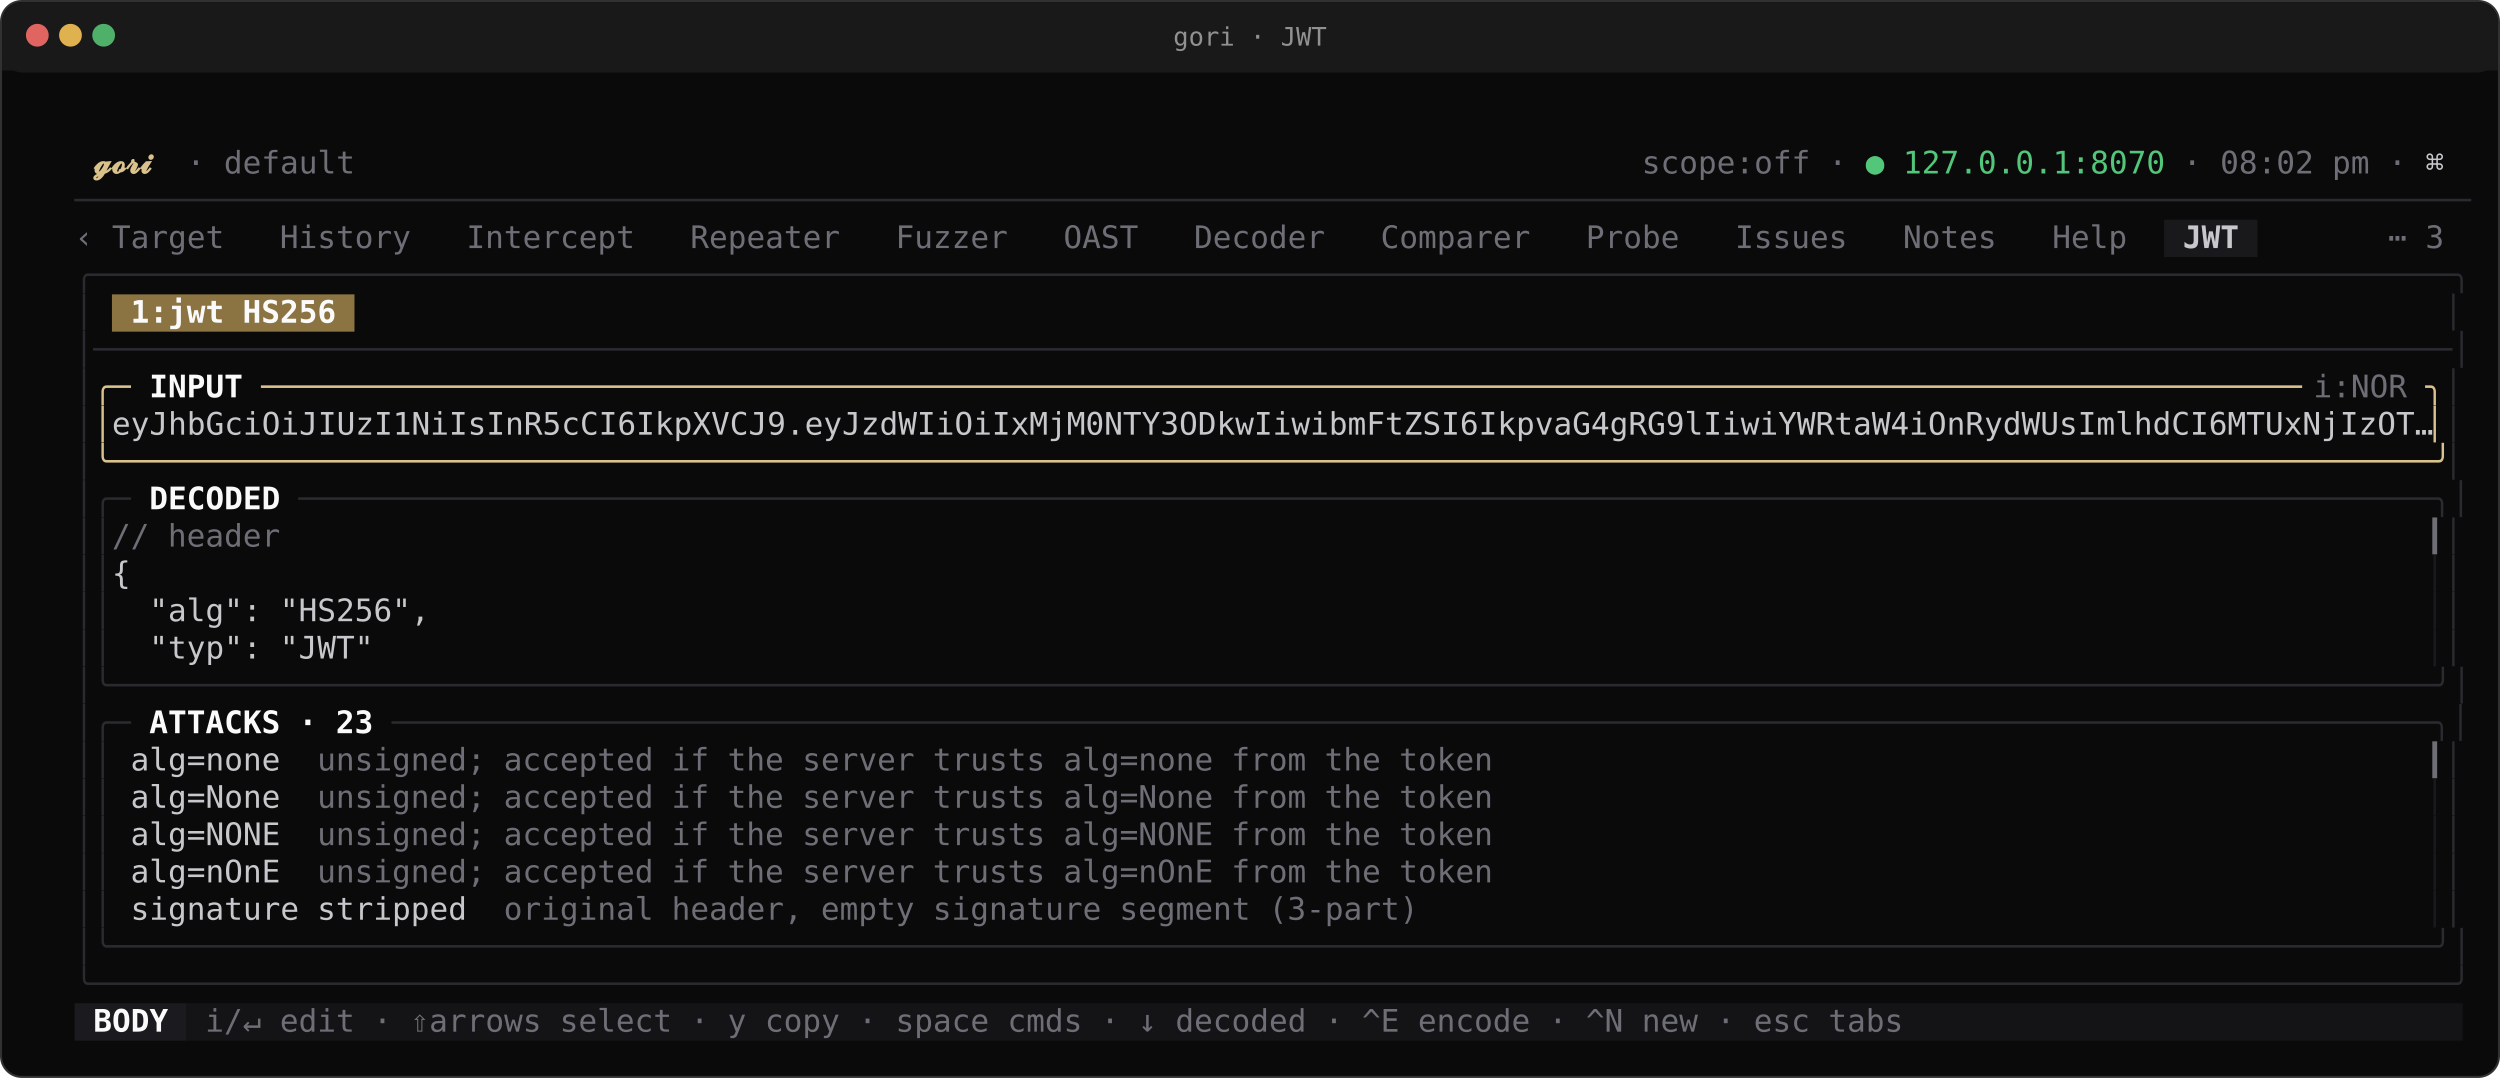
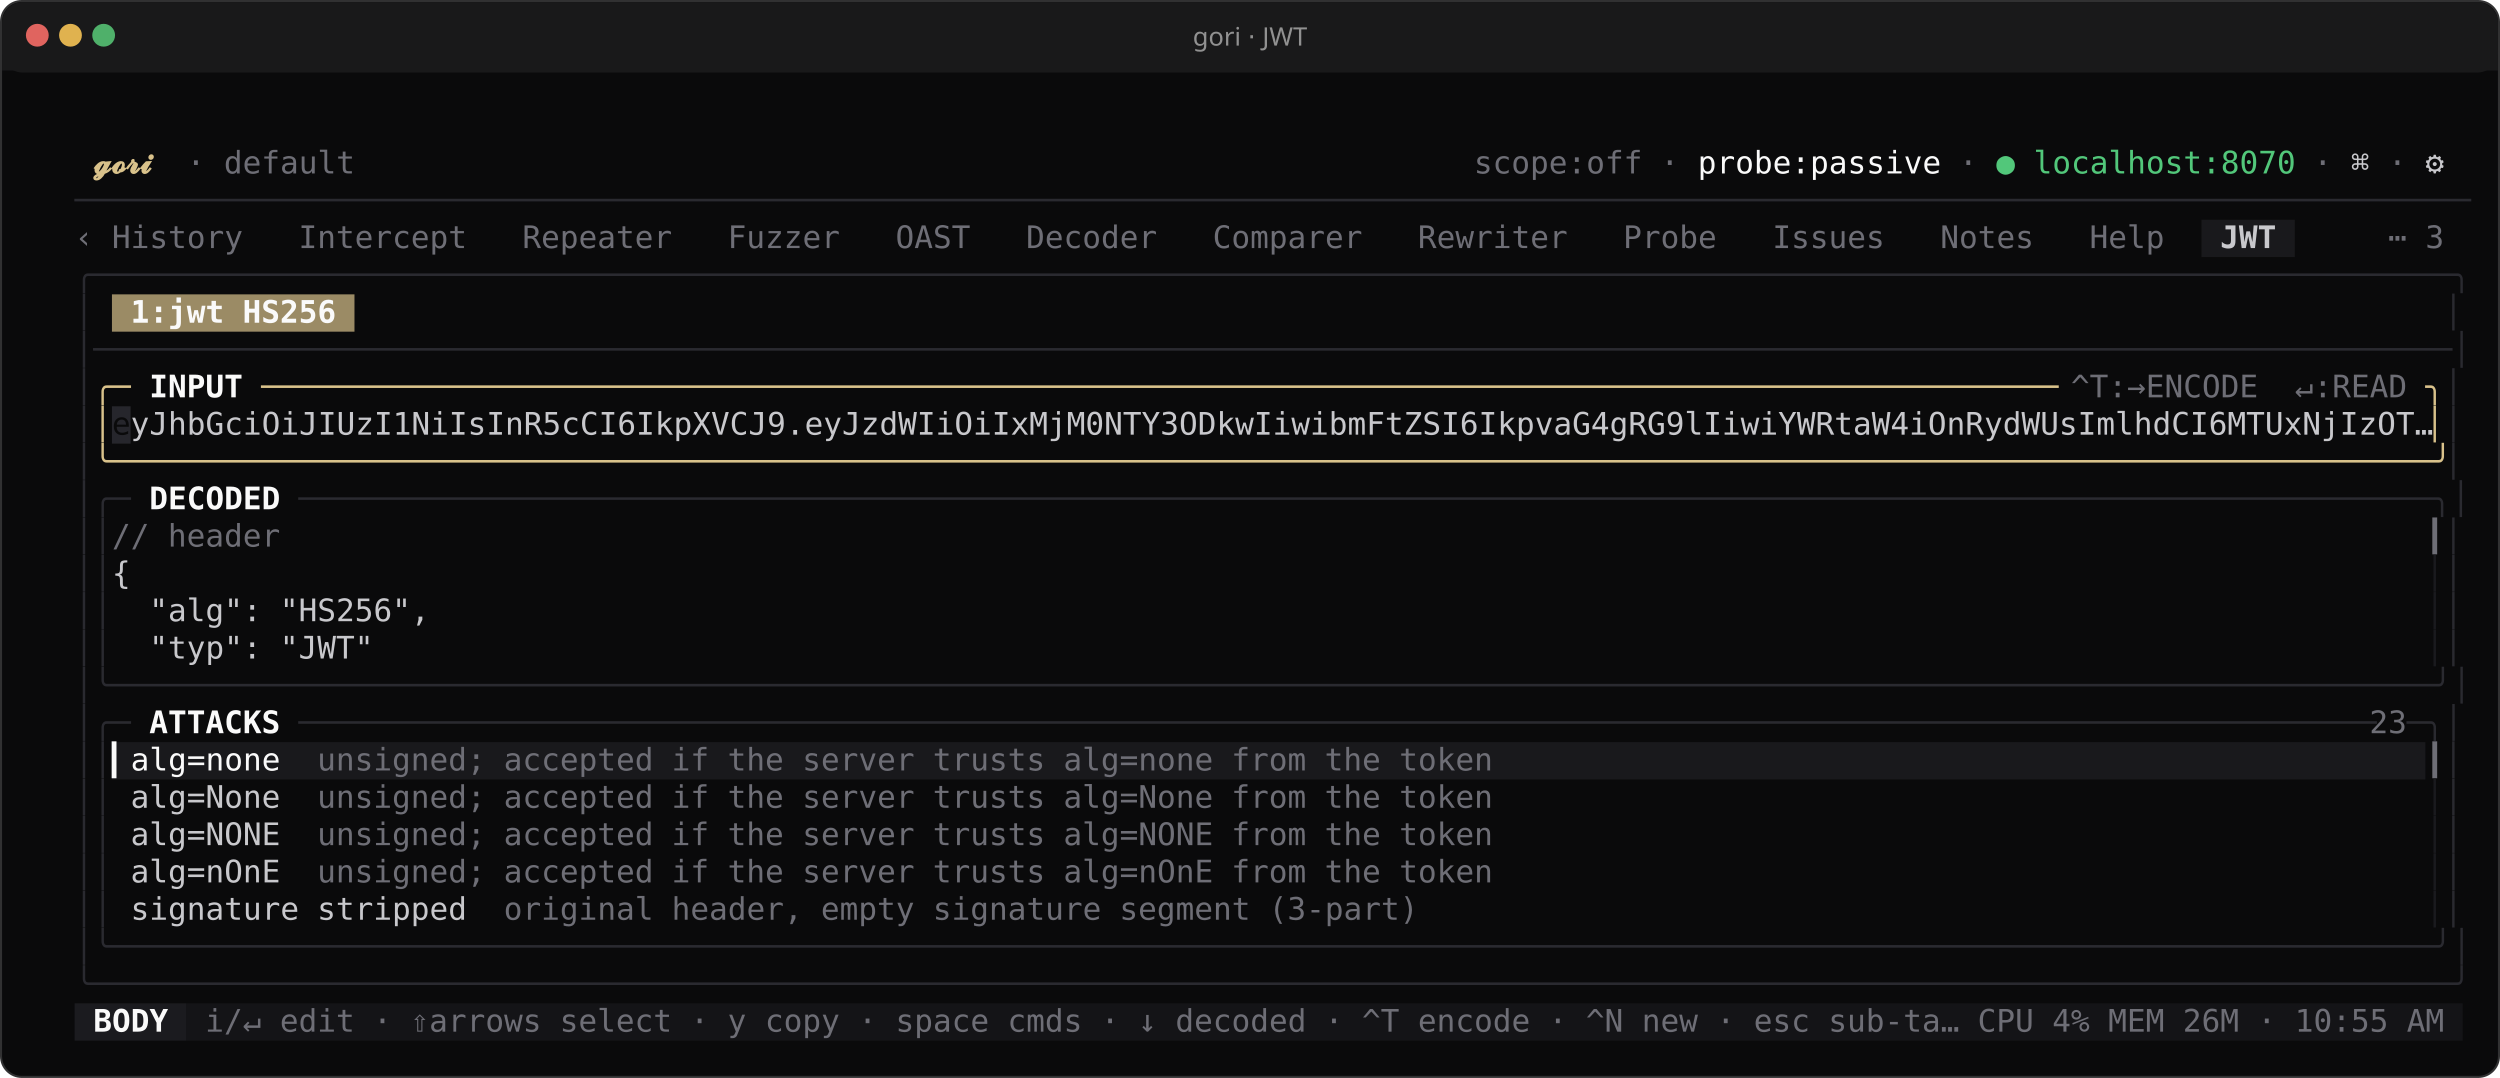
<svg xmlns="http://www.w3.org/2000/svg" width="1206" height="520" viewBox="0 0 1206.0 520.0" font-family="ui-monospace,'SF Mono','JetBrains Mono',Menlo,Consolas,monospace" font-size="15.0px" role="img" aria-label="gori · JWT">
  <rect x="0.5" y="0.5" width="1205.0" height="519.0" rx="10" ry="10" fill="#0a0a0b" stroke="#313132" stroke-width="1" />
  <rect x="1" y="1" width="1204.0" height="34.0" rx="10" ry="10" fill="#19191a" />
  <rect x="1" y="24.0" width="1204.0" height="10" fill="#19191a" />
  <circle cx="18.0" cy="17.0" r="5.5" fill="#e0645f" />
  <circle cx="34.0" cy="17.0" r="5.5" fill="#e0b24f" />
  <circle cx="50.0" cy="17.0" r="5.5" fill="#4fb06a" />
-   <text x="603.0" y="22.0" text-anchor="middle" fill="#919191" font-size="12.3px">gori · JWT</text>
-   <rect x="1044.00" y="106.00" width="45.00" height="18.00" fill="#19191c" />
-   <rect x="54.00" y="142.00" width="117.00" height="18.00" fill="#8b7342" />
+   <text x="603.0" y="22.0" text-anchor="middle" fill="#919191" font-family="'Apple Symbols','Segoe UI Symbol','Cambria Math','STIX Two Math','Noto Sans Math','DejaVu Sans',ui-monospace,'SF Mono','JetBrains Mono',Menlo,Consolas,monospace" font-size="12.3px">gori · JWT</text>
+   <rect x="1062.00" y="106.00" width="45.00" height="18.00" fill="#19191c" />
+   <rect x="54.00" y="142.00" width="117.00" height="18.00" fill="#9b8b65" />
+   <rect x="54.00" y="196.00" width="9.00" height="18.00" fill="#26262c" />
+   <rect x="54.00" y="358.00" width="1116.00" height="18.00" fill="#19191c" />
  <rect x="36.00" y="484.00" width="54.00" height="18.00" fill="#1b1b1f" />
  <rect x="90.00" y="484.00" width="1098.00" height="18.00" fill="#141417" />
  <text x="45.00" y="83.68" textLength="36.00" lengthAdjust="spacingAndGlyphs" fill="#d9c28b" font-weight="700" xml:space="preserve">𝓰𝓸𝓻𝓲</text>
  <text x="90.00" y="83.68" textLength="9.00" lengthAdjust="spacingAndGlyphs" fill="#6e6e76" xml:space="preserve">·</text>
  <text x="108.00" y="83.68" textLength="63.00" lengthAdjust="spacingAndGlyphs" fill="#6e6e76" xml:space="preserve">default</text>
-   <text x="792.00" y="83.68" textLength="81.00" lengthAdjust="spacingAndGlyphs" fill="#6e6e76" xml:space="preserve">scope:off</text>
-   <text x="882.00" y="83.68" textLength="9.00" lengthAdjust="spacingAndGlyphs" fill="#6e6e76" xml:space="preserve">·</text>
-   <text x="900.00" y="83.68" textLength="9.00" lengthAdjust="spacingAndGlyphs" fill="#52c77a" xml:space="preserve">●</text>
-   <text x="918.00" y="83.68" textLength="126.00" lengthAdjust="spacingAndGlyphs" fill="#52c77a" xml:space="preserve">127.0.0.1:8070</text>
-   <text x="1053.00" y="83.68" textLength="9.00" lengthAdjust="spacingAndGlyphs" fill="#6e6e76" xml:space="preserve">·</text>
-   <text x="1071.00" y="83.68" textLength="45.00" lengthAdjust="spacingAndGlyphs" fill="#6e6e76" xml:space="preserve">08:02</text>
-   <text x="1125.00" y="83.68" textLength="18.00" lengthAdjust="spacingAndGlyphs" fill="#6e6e76" xml:space="preserve">pm</text>
+   <text x="711.00" y="83.68" textLength="81.00" lengthAdjust="spacingAndGlyphs" fill="#6e6e76" xml:space="preserve">scope:off</text>
+   <text x="801.00" y="83.68" textLength="9.00" lengthAdjust="spacingAndGlyphs" fill="#6e6e76" xml:space="preserve">·</text>
+   <text x="819.00" y="83.68" textLength="117.00" lengthAdjust="spacingAndGlyphs" fill="#fafafa" xml:space="preserve">probe:passive</text>
+   <text x="945.00" y="83.68" textLength="9.00" lengthAdjust="spacingAndGlyphs" fill="#6e6e76" xml:space="preserve">·</text>
+   <text x="963.00" y="83.68" textLength="9.00" lengthAdjust="spacingAndGlyphs" fill="#52c77a" xml:space="preserve">●</text>
+   <text x="981.00" y="83.68" textLength="126.00" lengthAdjust="spacingAndGlyphs" fill="#52c77a" xml:space="preserve">localhost:8070</text>
+   <text x="1116.00" y="83.68" textLength="9.00" lengthAdjust="spacingAndGlyphs" fill="#6e6e76" xml:space="preserve">·</text>
+   <text x="1134.00" y="83.68" textLength="9.00" lengthAdjust="spacingAndGlyphs" fill="#c8c8cc" xml:space="preserve">⌘</text>
  <text x="1152.00" y="83.68" textLength="9.00" lengthAdjust="spacingAndGlyphs" fill="#6e6e76" xml:space="preserve">·</text>
-   <text x="1170.00" y="83.68" textLength="9.00" lengthAdjust="spacingAndGlyphs" fill="#c8c8cc" xml:space="preserve">⌘</text>
+   <text x="1170.00" y="83.68" textLength="9.00" lengthAdjust="spacingAndGlyphs" fill="#c8c8cc" xml:space="preserve">⚙</text>
  <text x="36.00" y="101.68" textLength="1152.00" lengthAdjust="spacingAndGlyphs" fill="#2a2a30" xml:space="preserve">────────────────────────────────────────────────────────────────────────────────────────────────────────────────────────────────</text>
  <text x="36.00" y="119.68" textLength="9.00" lengthAdjust="spacingAndGlyphs" fill="#6e6e76" xml:space="preserve">‹</text>
-   <text x="54.00" y="119.68" textLength="54.00" lengthAdjust="spacingAndGlyphs" fill="#6e6e76" xml:space="preserve">Target</text>
-   <text x="135.00" y="119.68" textLength="63.00" lengthAdjust="spacingAndGlyphs" fill="#6e6e76" xml:space="preserve">History</text>
-   <text x="225.00" y="119.68" textLength="81.00" lengthAdjust="spacingAndGlyphs" fill="#6e6e76" xml:space="preserve">Intercept</text>
-   <text x="333.00" y="119.68" textLength="72.00" lengthAdjust="spacingAndGlyphs" fill="#6e6e76" xml:space="preserve">Repeater</text>
-   <text x="432.00" y="119.68" textLength="54.00" lengthAdjust="spacingAndGlyphs" fill="#6e6e76" xml:space="preserve">Fuzzer</text>
-   <text x="513.00" y="119.68" textLength="36.00" lengthAdjust="spacingAndGlyphs" fill="#6e6e76" xml:space="preserve">OAST</text>
-   <text x="576.00" y="119.68" textLength="63.00" lengthAdjust="spacingAndGlyphs" fill="#6e6e76" xml:space="preserve">Decoder</text>
-   <text x="666.00" y="119.68" textLength="72.00" lengthAdjust="spacingAndGlyphs" fill="#6e6e76" xml:space="preserve">Comparer</text>
-   <text x="765.00" y="119.68" textLength="45.00" lengthAdjust="spacingAndGlyphs" fill="#6e6e76" xml:space="preserve">Probe</text>
-   <text x="837.00" y="119.68" textLength="54.00" lengthAdjust="spacingAndGlyphs" fill="#6e6e76" xml:space="preserve">Issues</text>
-   <text x="918.00" y="119.68" textLength="45.00" lengthAdjust="spacingAndGlyphs" fill="#6e6e76" xml:space="preserve">Notes</text>
-   <text x="990.00" y="119.68" textLength="36.00" lengthAdjust="spacingAndGlyphs" fill="#6e6e76" xml:space="preserve">Help</text>
-   <text x="1053.00" y="119.68" textLength="27.00" lengthAdjust="spacingAndGlyphs" fill="#c8c8cc" font-weight="700" xml:space="preserve">JWT</text>
+   <text x="54.00" y="119.68" textLength="63.00" lengthAdjust="spacingAndGlyphs" fill="#6e6e76" xml:space="preserve">History</text>
+   <text x="144.00" y="119.68" textLength="81.00" lengthAdjust="spacingAndGlyphs" fill="#6e6e76" xml:space="preserve">Intercept</text>
+   <text x="252.00" y="119.68" textLength="72.00" lengthAdjust="spacingAndGlyphs" fill="#6e6e76" xml:space="preserve">Repeater</text>
+   <text x="351.00" y="119.68" textLength="54.00" lengthAdjust="spacingAndGlyphs" fill="#6e6e76" xml:space="preserve">Fuzzer</text>
+   <text x="432.00" y="119.68" textLength="36.00" lengthAdjust="spacingAndGlyphs" fill="#6e6e76" xml:space="preserve">OAST</text>
+   <text x="495.00" y="119.68" textLength="63.00" lengthAdjust="spacingAndGlyphs" fill="#6e6e76" xml:space="preserve">Decoder</text>
+   <text x="585.00" y="119.68" textLength="72.00" lengthAdjust="spacingAndGlyphs" fill="#6e6e76" xml:space="preserve">Comparer</text>
+   <text x="684.00" y="119.68" textLength="72.00" lengthAdjust="spacingAndGlyphs" fill="#6e6e76" xml:space="preserve">Rewriter</text>
+   <text x="783.00" y="119.68" textLength="45.00" lengthAdjust="spacingAndGlyphs" fill="#6e6e76" xml:space="preserve">Probe</text>
+   <text x="855.00" y="119.68" textLength="54.00" lengthAdjust="spacingAndGlyphs" fill="#6e6e76" xml:space="preserve">Issues</text>
+   <text x="936.00" y="119.68" textLength="45.00" lengthAdjust="spacingAndGlyphs" fill="#6e6e76" xml:space="preserve">Notes</text>
+   <text x="1008.00" y="119.68" textLength="36.00" lengthAdjust="spacingAndGlyphs" fill="#6e6e76" xml:space="preserve">Help</text>
+   <text x="1071.00" y="119.68" textLength="27.00" lengthAdjust="spacingAndGlyphs" fill="#c8c8cc" font-weight="700" xml:space="preserve">JWT</text>
  <text x="1152.00" y="119.68" textLength="9.00" lengthAdjust="spacingAndGlyphs" fill="#6e6e76" xml:space="preserve">⋯</text>
  <text x="1170.00" y="119.68" textLength="9.00" lengthAdjust="spacingAndGlyphs" fill="#6e6e76" xml:space="preserve">3</text>
  <text x="36.00" y="137.68" textLength="1152.00" lengthAdjust="spacingAndGlyphs" fill="#2a2a30" xml:space="preserve">╭──────────────────────────────────────────────────────────────────────────────────────────────────────────────────────────────╮</text>
  <text x="36.00" y="155.68" textLength="9.00" lengthAdjust="spacingAndGlyphs" fill="#2a2a30" xml:space="preserve">│</text>
  <text x="63.00" y="155.68" textLength="45.00" lengthAdjust="spacingAndGlyphs" fill="#fafafa" font-weight="700" xml:space="preserve">1:jwt</text>
  <text x="117.00" y="155.68" textLength="45.00" lengthAdjust="spacingAndGlyphs" fill="#fafafa" font-weight="700" xml:space="preserve">HS256</text>
  <text x="1179.00" y="155.68" textLength="9.00" lengthAdjust="spacingAndGlyphs" fill="#2a2a30" xml:space="preserve">│</text>
  <text x="36.00" y="173.68" textLength="1152.00" lengthAdjust="spacingAndGlyphs" fill="#2a2a30" xml:space="preserve">│──────────────────────────────────────────────────────────────────────────────────────────────────────────────────────────────│</text>
  <text x="36.00" y="191.68" textLength="9.00" lengthAdjust="spacingAndGlyphs" fill="#2a2a30" xml:space="preserve">│</text>
  <text x="45.00" y="191.68" textLength="18.00" lengthAdjust="spacingAndGlyphs" fill="#d9c28b" xml:space="preserve">╭─</text>
  <text x="72.00" y="191.68" textLength="45.00" lengthAdjust="spacingAndGlyphs" fill="#fafafa" font-weight="700" xml:space="preserve">INPUT</text>
-   <text x="126.00" y="191.68" textLength="981.00" lengthAdjust="spacingAndGlyphs" fill="#d9c28b" xml:space="preserve">─────────────────────────────────────────────────────────────────────────────────────────────────────────────</text>
-   <text x="1116.00" y="191.68" textLength="45.00" lengthAdjust="spacingAndGlyphs" fill="#6e6e76" xml:space="preserve">i:NOR</text>
+   <text x="126.00" y="191.68" textLength="864.00" lengthAdjust="spacingAndGlyphs" fill="#d9c28b" xml:space="preserve">────────────────────────────────────────────────────────────────────────────────────────────────</text>
+   <text x="999.00" y="191.68" textLength="90.00" lengthAdjust="spacingAndGlyphs" fill="#6e6e76" xml:space="preserve">^T:→ENCODE</text>
+   <text x="1107.00" y="191.68" textLength="54.00" lengthAdjust="spacingAndGlyphs" fill="#6e6e76" xml:space="preserve">↵:READ</text>
  <text x="1170.00" y="191.68" textLength="9.00" lengthAdjust="spacingAndGlyphs" fill="#d9c28b" xml:space="preserve">╮</text>
  <text x="1179.00" y="191.68" textLength="9.00" lengthAdjust="spacingAndGlyphs" fill="#2a2a30" xml:space="preserve">│</text>
  <text x="36.00" y="209.68" textLength="9.00" lengthAdjust="spacingAndGlyphs" fill="#2a2a30" xml:space="preserve">│</text>
  <text x="45.00" y="209.68" textLength="9.00" lengthAdjust="spacingAndGlyphs" fill="#d9c28b" xml:space="preserve">│</text>
-   <text x="54.00" y="209.68" textLength="1116.00" lengthAdjust="spacingAndGlyphs" fill="#c8c8cc" xml:space="preserve">eyJhbGciOiJIUzI1NiIsInR5cCI6IkpXVCJ9.eyJzdWIiOiIxMjM0NTY3ODkwIiwibmFtZSI6IkpvaG4gRG9lIiwiYWRtaW4iOnRydWUsImlhdCI6MTUxNjIzOT…</text>
+   <text x="54.00" y="209.68" textLength="9.00" lengthAdjust="spacingAndGlyphs" fill="#0a0a0b" xml:space="preserve">e</text>
+   <text x="63.00" y="209.68" textLength="1107.00" lengthAdjust="spacingAndGlyphs" fill="#c8c8cc" xml:space="preserve">yJhbGciOiJIUzI1NiIsInR5cCI6IkpXVCJ9.eyJzdWIiOiIxMjM0NTY3ODkwIiwibmFtZSI6IkpvaG4gRG9lIiwiYWRtaW4iOnRydWUsImlhdCI6MTUxNjIzOT…</text>
  <text x="1170.00" y="209.68" textLength="9.00" lengthAdjust="spacingAndGlyphs" fill="#d9c28b" xml:space="preserve">│</text>
  <text x="1179.00" y="209.68" textLength="9.00" lengthAdjust="spacingAndGlyphs" fill="#2a2a30" xml:space="preserve">│</text>
  <text x="36.00" y="227.68" textLength="9.00" lengthAdjust="spacingAndGlyphs" fill="#2a2a30" xml:space="preserve">│</text>
  <text x="45.00" y="227.68" textLength="1134.00" lengthAdjust="spacingAndGlyphs" fill="#d9c28b" xml:space="preserve">╰────────────────────────────────────────────────────────────────────────────────────────────────────────────────────────────╯</text>
  <text x="1179.00" y="227.68" textLength="9.00" lengthAdjust="spacingAndGlyphs" fill="#2a2a30" xml:space="preserve">│</text>
  <text x="36.00" y="245.68" textLength="27.00" lengthAdjust="spacingAndGlyphs" fill="#2a2a30" xml:space="preserve">│╭─</text>
  <text x="72.00" y="245.68" textLength="63.00" lengthAdjust="spacingAndGlyphs" fill="#fafafa" font-weight="700" xml:space="preserve">DECODED</text>
  <text x="144.00" y="245.68" textLength="1044.00" lengthAdjust="spacingAndGlyphs" fill="#2a2a30" xml:space="preserve">──────────────────────────────────────────────────────────────────────────────────────────────────────────────────╮│</text>
  <text x="36.00" y="263.68" textLength="18.00" lengthAdjust="spacingAndGlyphs" fill="#2a2a30" xml:space="preserve">││</text>
  <text x="54.00" y="263.68" textLength="18.00" lengthAdjust="spacingAndGlyphs" fill="#6e6e76" xml:space="preserve">//</text>
  <text x="81.00" y="263.68" textLength="54.00" lengthAdjust="spacingAndGlyphs" fill="#6e6e76" xml:space="preserve">header</text>
  <text x="1170.00" y="263.68" textLength="9.00" lengthAdjust="spacingAndGlyphs" fill="#6e6e76" xml:space="preserve">┃</text>
  <text x="1179.00" y="263.68" textLength="9.00" lengthAdjust="spacingAndGlyphs" fill="#2a2a30" xml:space="preserve">│</text>
  <text x="36.00" y="281.68" textLength="18.00" lengthAdjust="spacingAndGlyphs" fill="#2a2a30" xml:space="preserve">││</text>
  <text x="54.00" y="281.68" textLength="9.00" lengthAdjust="spacingAndGlyphs" fill="#c8c8cc" xml:space="preserve">{</text>
  <text x="1170.00" y="281.68" textLength="9.00" lengthAdjust="spacingAndGlyphs" fill="#1a1a1e" xml:space="preserve">│</text>
  <text x="1179.00" y="281.68" textLength="9.00" lengthAdjust="spacingAndGlyphs" fill="#2a2a30" xml:space="preserve">│</text>
  <text x="36.00" y="299.68" textLength="18.00" lengthAdjust="spacingAndGlyphs" fill="#2a2a30" xml:space="preserve">││</text>
  <text x="72.00" y="299.68" textLength="54.00" lengthAdjust="spacingAndGlyphs" fill="#c8c8cc" xml:space="preserve">"alg":</text>
  <text x="135.00" y="299.68" textLength="72.00" lengthAdjust="spacingAndGlyphs" fill="#c8c8cc" xml:space="preserve">"HS256",</text>
  <text x="1170.00" y="299.68" textLength="9.00" lengthAdjust="spacingAndGlyphs" fill="#1a1a1e" xml:space="preserve">│</text>
  <text x="1179.00" y="299.68" textLength="9.00" lengthAdjust="spacingAndGlyphs" fill="#2a2a30" xml:space="preserve">│</text>
  <text x="36.00" y="317.68" textLength="18.00" lengthAdjust="spacingAndGlyphs" fill="#2a2a30" xml:space="preserve">││</text>
  <text x="72.00" y="317.68" textLength="54.00" lengthAdjust="spacingAndGlyphs" fill="#c8c8cc" xml:space="preserve">"typ":</text>
  <text x="135.00" y="317.68" textLength="45.00" lengthAdjust="spacingAndGlyphs" fill="#c8c8cc" xml:space="preserve">"JWT"</text>
  <text x="1170.00" y="317.68" textLength="9.00" lengthAdjust="spacingAndGlyphs" fill="#1a1a1e" xml:space="preserve">│</text>
  <text x="1179.00" y="317.68" textLength="9.00" lengthAdjust="spacingAndGlyphs" fill="#2a2a30" xml:space="preserve">│</text>
  <text x="36.00" y="335.68" textLength="1152.00" lengthAdjust="spacingAndGlyphs" fill="#2a2a30" xml:space="preserve">│╰────────────────────────────────────────────────────────────────────────────────────────────────────────────────────────────╯│</text>
  <text x="36.00" y="353.68" textLength="27.00" lengthAdjust="spacingAndGlyphs" fill="#2a2a30" xml:space="preserve">│╭─</text>
  <text x="72.00" y="353.68" textLength="63.00" lengthAdjust="spacingAndGlyphs" fill="#fafafa" font-weight="700" xml:space="preserve">ATTACKS</text>
-   <text x="144.00" y="353.68" textLength="9.00" lengthAdjust="spacingAndGlyphs" fill="#fafafa" font-weight="700" xml:space="preserve">·</text>
-   <text x="162.00" y="353.68" textLength="18.00" lengthAdjust="spacingAndGlyphs" fill="#fafafa" font-weight="700" xml:space="preserve">23</text>
-   <text x="189.00" y="353.68" textLength="999.00" lengthAdjust="spacingAndGlyphs" fill="#2a2a30" xml:space="preserve">─────────────────────────────────────────────────────────────────────────────────────────────────────────────╮│</text>
+   <text x="144.00" y="353.68" textLength="999.00" lengthAdjust="spacingAndGlyphs" fill="#2a2a30" xml:space="preserve">───────────────────────────────────────────────────────────────────────────────────────────────────────────────</text>
+   <text x="1143.00" y="353.68" textLength="18.00" lengthAdjust="spacingAndGlyphs" fill="#6e6e76" xml:space="preserve">23</text>
+   <text x="1161.00" y="353.68" textLength="27.00" lengthAdjust="spacingAndGlyphs" fill="#2a2a30" xml:space="preserve">─╮│</text>
  <text x="36.00" y="371.68" textLength="18.00" lengthAdjust="spacingAndGlyphs" fill="#2a2a30" xml:space="preserve">││</text>
-   <text x="63.00" y="371.68" textLength="72.00" lengthAdjust="spacingAndGlyphs" fill="#c8c8cc" xml:space="preserve">alg=none</text>
+   <text x="54.00" y="371.68" textLength="81.00" lengthAdjust="spacingAndGlyphs" fill="#fafafa" xml:space="preserve">▎alg=none</text>
  <text x="153.00" y="371.68" textLength="81.00" lengthAdjust="spacingAndGlyphs" fill="#6e6e76" xml:space="preserve">unsigned;</text>
  <text x="243.00" y="371.68" textLength="72.00" lengthAdjust="spacingAndGlyphs" fill="#6e6e76" xml:space="preserve">accepted</text>
  <text x="324.00" y="371.68" textLength="18.00" lengthAdjust="spacingAndGlyphs" fill="#6e6e76" xml:space="preserve">if</text>
  <text x="351.00" y="371.68" textLength="27.00" lengthAdjust="spacingAndGlyphs" fill="#6e6e76" xml:space="preserve">the</text>
  <text x="387.00" y="371.68" textLength="54.00" lengthAdjust="spacingAndGlyphs" fill="#6e6e76" xml:space="preserve">server</text>
  <text x="450.00" y="371.68" textLength="54.00" lengthAdjust="spacingAndGlyphs" fill="#6e6e76" xml:space="preserve">trusts</text>
  <text x="513.00" y="371.68" textLength="72.00" lengthAdjust="spacingAndGlyphs" fill="#6e6e76" xml:space="preserve">alg=none</text>
  <text x="594.00" y="371.68" textLength="36.00" lengthAdjust="spacingAndGlyphs" fill="#6e6e76" xml:space="preserve">from</text>
  <text x="639.00" y="371.68" textLength="27.00" lengthAdjust="spacingAndGlyphs" fill="#6e6e76" xml:space="preserve">the</text>
  <text x="675.00" y="371.68" textLength="45.00" lengthAdjust="spacingAndGlyphs" fill="#6e6e76" xml:space="preserve">token</text>
  <text x="1170.00" y="371.68" textLength="9.00" lengthAdjust="spacingAndGlyphs" fill="#6e6e76" xml:space="preserve">┃</text>
  <text x="1179.00" y="371.68" textLength="9.00" lengthAdjust="spacingAndGlyphs" fill="#2a2a30" xml:space="preserve">│</text>
  <text x="36.00" y="389.68" textLength="18.00" lengthAdjust="spacingAndGlyphs" fill="#2a2a30" xml:space="preserve">││</text>
  <text x="63.00" y="389.68" textLength="72.00" lengthAdjust="spacingAndGlyphs" fill="#c8c8cc" xml:space="preserve">alg=None</text>
  <text x="153.00" y="389.68" textLength="81.00" lengthAdjust="spacingAndGlyphs" fill="#6e6e76" xml:space="preserve">unsigned;</text>
  <text x="243.00" y="389.68" textLength="72.00" lengthAdjust="spacingAndGlyphs" fill="#6e6e76" xml:space="preserve">accepted</text>
  <text x="324.00" y="389.68" textLength="18.00" lengthAdjust="spacingAndGlyphs" fill="#6e6e76" xml:space="preserve">if</text>
  <text x="351.00" y="389.68" textLength="27.00" lengthAdjust="spacingAndGlyphs" fill="#6e6e76" xml:space="preserve">the</text>
  <text x="387.00" y="389.68" textLength="54.00" lengthAdjust="spacingAndGlyphs" fill="#6e6e76" xml:space="preserve">server</text>
  <text x="450.00" y="389.68" textLength="54.00" lengthAdjust="spacingAndGlyphs" fill="#6e6e76" xml:space="preserve">trusts</text>
  <text x="513.00" y="389.68" textLength="72.00" lengthAdjust="spacingAndGlyphs" fill="#6e6e76" xml:space="preserve">alg=None</text>
  <text x="594.00" y="389.68" textLength="36.00" lengthAdjust="spacingAndGlyphs" fill="#6e6e76" xml:space="preserve">from</text>
  <text x="639.00" y="389.68" textLength="27.00" lengthAdjust="spacingAndGlyphs" fill="#6e6e76" xml:space="preserve">the</text>
  <text x="675.00" y="389.68" textLength="45.00" lengthAdjust="spacingAndGlyphs" fill="#6e6e76" xml:space="preserve">token</text>
  <text x="1170.00" y="389.68" textLength="9.00" lengthAdjust="spacingAndGlyphs" fill="#1a1a1e" xml:space="preserve">│</text>
  <text x="1179.00" y="389.68" textLength="9.00" lengthAdjust="spacingAndGlyphs" fill="#2a2a30" xml:space="preserve">│</text>
  <text x="36.00" y="407.68" textLength="18.00" lengthAdjust="spacingAndGlyphs" fill="#2a2a30" xml:space="preserve">││</text>
  <text x="63.00" y="407.68" textLength="72.00" lengthAdjust="spacingAndGlyphs" fill="#c8c8cc" xml:space="preserve">alg=NONE</text>
  <text x="153.00" y="407.68" textLength="81.00" lengthAdjust="spacingAndGlyphs" fill="#6e6e76" xml:space="preserve">unsigned;</text>
  <text x="243.00" y="407.68" textLength="72.00" lengthAdjust="spacingAndGlyphs" fill="#6e6e76" xml:space="preserve">accepted</text>
  <text x="324.00" y="407.68" textLength="18.00" lengthAdjust="spacingAndGlyphs" fill="#6e6e76" xml:space="preserve">if</text>
  <text x="351.00" y="407.68" textLength="27.00" lengthAdjust="spacingAndGlyphs" fill="#6e6e76" xml:space="preserve">the</text>
  <text x="387.00" y="407.68" textLength="54.00" lengthAdjust="spacingAndGlyphs" fill="#6e6e76" xml:space="preserve">server</text>
  <text x="450.00" y="407.68" textLength="54.00" lengthAdjust="spacingAndGlyphs" fill="#6e6e76" xml:space="preserve">trusts</text>
  <text x="513.00" y="407.68" textLength="72.00" lengthAdjust="spacingAndGlyphs" fill="#6e6e76" xml:space="preserve">alg=NONE</text>
  <text x="594.00" y="407.68" textLength="36.00" lengthAdjust="spacingAndGlyphs" fill="#6e6e76" xml:space="preserve">from</text>
  <text x="639.00" y="407.68" textLength="27.00" lengthAdjust="spacingAndGlyphs" fill="#6e6e76" xml:space="preserve">the</text>
  <text x="675.00" y="407.68" textLength="45.00" lengthAdjust="spacingAndGlyphs" fill="#6e6e76" xml:space="preserve">token</text>
  <text x="1170.00" y="407.68" textLength="9.00" lengthAdjust="spacingAndGlyphs" fill="#1a1a1e" xml:space="preserve">│</text>
  <text x="1179.00" y="407.68" textLength="9.00" lengthAdjust="spacingAndGlyphs" fill="#2a2a30" xml:space="preserve">│</text>
  <text x="36.00" y="425.68" textLength="18.00" lengthAdjust="spacingAndGlyphs" fill="#2a2a30" xml:space="preserve">││</text>
  <text x="63.00" y="425.68" textLength="72.00" lengthAdjust="spacingAndGlyphs" fill="#c8c8cc" xml:space="preserve">alg=nOnE</text>
  <text x="153.00" y="425.68" textLength="81.00" lengthAdjust="spacingAndGlyphs" fill="#6e6e76" xml:space="preserve">unsigned;</text>
  <text x="243.00" y="425.68" textLength="72.00" lengthAdjust="spacingAndGlyphs" fill="#6e6e76" xml:space="preserve">accepted</text>
  <text x="324.00" y="425.68" textLength="18.00" lengthAdjust="spacingAndGlyphs" fill="#6e6e76" xml:space="preserve">if</text>
  <text x="351.00" y="425.68" textLength="27.00" lengthAdjust="spacingAndGlyphs" fill="#6e6e76" xml:space="preserve">the</text>
  <text x="387.00" y="425.68" textLength="54.00" lengthAdjust="spacingAndGlyphs" fill="#6e6e76" xml:space="preserve">server</text>
  <text x="450.00" y="425.68" textLength="54.00" lengthAdjust="spacingAndGlyphs" fill="#6e6e76" xml:space="preserve">trusts</text>
  <text x="513.00" y="425.68" textLength="72.00" lengthAdjust="spacingAndGlyphs" fill="#6e6e76" xml:space="preserve">alg=nOnE</text>
  <text x="594.00" y="425.68" textLength="36.00" lengthAdjust="spacingAndGlyphs" fill="#6e6e76" xml:space="preserve">from</text>
  <text x="639.00" y="425.68" textLength="27.00" lengthAdjust="spacingAndGlyphs" fill="#6e6e76" xml:space="preserve">the</text>
  <text x="675.00" y="425.68" textLength="45.00" lengthAdjust="spacingAndGlyphs" fill="#6e6e76" xml:space="preserve">token</text>
  <text x="1170.00" y="425.68" textLength="9.00" lengthAdjust="spacingAndGlyphs" fill="#1a1a1e" xml:space="preserve">│</text>
  <text x="1179.00" y="425.68" textLength="9.00" lengthAdjust="spacingAndGlyphs" fill="#2a2a30" xml:space="preserve">│</text>
  <text x="36.00" y="443.68" textLength="18.00" lengthAdjust="spacingAndGlyphs" fill="#2a2a30" xml:space="preserve">││</text>
  <text x="63.00" y="443.68" textLength="81.00" lengthAdjust="spacingAndGlyphs" fill="#c8c8cc" xml:space="preserve">signature</text>
  <text x="153.00" y="443.68" textLength="72.00" lengthAdjust="spacingAndGlyphs" fill="#c8c8cc" xml:space="preserve">stripped</text>
  <text x="243.00" y="443.68" textLength="72.00" lengthAdjust="spacingAndGlyphs" fill="#6e6e76" xml:space="preserve">original</text>
  <text x="324.00" y="443.68" textLength="63.00" lengthAdjust="spacingAndGlyphs" fill="#6e6e76" xml:space="preserve">header,</text>
  <text x="396.00" y="443.68" textLength="45.00" lengthAdjust="spacingAndGlyphs" fill="#6e6e76" xml:space="preserve">empty</text>
  <text x="450.00" y="443.68" textLength="81.00" lengthAdjust="spacingAndGlyphs" fill="#6e6e76" xml:space="preserve">signature</text>
  <text x="540.00" y="443.68" textLength="63.00" lengthAdjust="spacingAndGlyphs" fill="#6e6e76" xml:space="preserve">segment</text>
  <text x="612.00" y="443.68" textLength="72.00" lengthAdjust="spacingAndGlyphs" fill="#6e6e76" xml:space="preserve">(3-part)</text>
  <text x="1170.00" y="443.68" textLength="9.00" lengthAdjust="spacingAndGlyphs" fill="#1a1a1e" xml:space="preserve">│</text>
  <text x="1179.00" y="443.68" textLength="9.00" lengthAdjust="spacingAndGlyphs" fill="#2a2a30" xml:space="preserve">│</text>
  <text x="36.00" y="461.68" textLength="1152.00" lengthAdjust="spacingAndGlyphs" fill="#2a2a30" xml:space="preserve">│╰────────────────────────────────────────────────────────────────────────────────────────────────────────────────────────────╯│</text>
  <text x="36.00" y="479.68" textLength="1152.00" lengthAdjust="spacingAndGlyphs" fill="#2a2a30" xml:space="preserve">╰──────────────────────────────────────────────────────────────────────────────────────────────────────────────────────────────╯</text>
  <text x="45.00" y="497.68" textLength="36.00" lengthAdjust="spacingAndGlyphs" fill="#fafafa" font-weight="700" xml:space="preserve">BODY</text>
  <text x="99.00" y="497.68" textLength="27.00" lengthAdjust="spacingAndGlyphs" fill="#6e6e76" xml:space="preserve">i/↵</text>
  <text x="135.00" y="497.68" textLength="36.00" lengthAdjust="spacingAndGlyphs" fill="#6e6e76" xml:space="preserve">edit</text>
  <text x="180.00" y="497.68" textLength="9.00" lengthAdjust="spacingAndGlyphs" fill="#6e6e76" xml:space="preserve">·</text>
  <text x="198.00" y="497.68" textLength="63.00" lengthAdjust="spacingAndGlyphs" fill="#6e6e76" xml:space="preserve">⇧arrows</text>
  <text x="270.00" y="497.68" textLength="54.00" lengthAdjust="spacingAndGlyphs" fill="#6e6e76" xml:space="preserve">select</text>
  <text x="333.00" y="497.68" textLength="9.00" lengthAdjust="spacingAndGlyphs" fill="#6e6e76" xml:space="preserve">·</text>
  <text x="351.00" y="497.68" textLength="9.00" lengthAdjust="spacingAndGlyphs" fill="#6e6e76" xml:space="preserve">y</text>
  <text x="369.00" y="497.68" textLength="36.00" lengthAdjust="spacingAndGlyphs" fill="#6e6e76" xml:space="preserve">copy</text>
  <text x="414.00" y="497.68" textLength="9.00" lengthAdjust="spacingAndGlyphs" fill="#6e6e76" xml:space="preserve">·</text>
  <text x="432.00" y="497.68" textLength="45.00" lengthAdjust="spacingAndGlyphs" fill="#6e6e76" xml:space="preserve">space</text>
  <text x="486.00" y="497.68" textLength="36.00" lengthAdjust="spacingAndGlyphs" fill="#6e6e76" xml:space="preserve">cmds</text>
  <text x="531.00" y="497.68" textLength="9.00" lengthAdjust="spacingAndGlyphs" fill="#6e6e76" xml:space="preserve">·</text>
  <text x="549.00" y="497.68" textLength="9.00" lengthAdjust="spacingAndGlyphs" fill="#6e6e76" xml:space="preserve">↓</text>
  <text x="567.00" y="497.68" textLength="63.00" lengthAdjust="spacingAndGlyphs" fill="#6e6e76" xml:space="preserve">decoded</text>
  <text x="639.00" y="497.68" textLength="9.00" lengthAdjust="spacingAndGlyphs" fill="#6e6e76" xml:space="preserve">·</text>
-   <text x="657.00" y="497.68" textLength="18.00" lengthAdjust="spacingAndGlyphs" fill="#6e6e76" xml:space="preserve">^E</text>
+   <text x="657.00" y="497.68" textLength="18.00" lengthAdjust="spacingAndGlyphs" fill="#6e6e76" xml:space="preserve">^T</text>
  <text x="684.00" y="497.68" textLength="54.00" lengthAdjust="spacingAndGlyphs" fill="#6e6e76" xml:space="preserve">encode</text>
  <text x="747.00" y="497.68" textLength="9.00" lengthAdjust="spacingAndGlyphs" fill="#6e6e76" xml:space="preserve">·</text>
  <text x="765.00" y="497.68" textLength="18.00" lengthAdjust="spacingAndGlyphs" fill="#6e6e76" xml:space="preserve">^N</text>
  <text x="792.00" y="497.68" textLength="27.00" lengthAdjust="spacingAndGlyphs" fill="#6e6e76" xml:space="preserve">new</text>
  <text x="828.00" y="497.68" textLength="9.00" lengthAdjust="spacingAndGlyphs" fill="#6e6e76" xml:space="preserve">·</text>
  <text x="846.00" y="497.68" textLength="27.00" lengthAdjust="spacingAndGlyphs" fill="#6e6e76" xml:space="preserve">esc</text>
-   <text x="882.00" y="497.68" textLength="36.00" lengthAdjust="spacingAndGlyphs" fill="#6e6e76" xml:space="preserve">tabs</text>
+   <text x="882.00" y="497.68" textLength="63.00" lengthAdjust="spacingAndGlyphs" fill="#6e6e76" xml:space="preserve">sub-ta…</text>
+   <text x="954.00" y="497.68" textLength="27.00" lengthAdjust="spacingAndGlyphs" fill="#6e6e76" xml:space="preserve">CPU</text>
+   <text x="990.00" y="497.68" textLength="18.00" lengthAdjust="spacingAndGlyphs" fill="#6e6e76" xml:space="preserve">4%</text>
+   <text x="1017.00" y="497.68" textLength="27.00" lengthAdjust="spacingAndGlyphs" fill="#6e6e76" xml:space="preserve">MEM</text>
+   <text x="1053.00" y="497.68" textLength="27.00" lengthAdjust="spacingAndGlyphs" fill="#6e6e76" xml:space="preserve">26M</text>
+   <text x="1089.00" y="497.68" textLength="9.00" lengthAdjust="spacingAndGlyphs" fill="#6e6e76" xml:space="preserve">·</text>
+   <text x="1107.00" y="497.68" textLength="45.00" lengthAdjust="spacingAndGlyphs" fill="#6e6e76" xml:space="preserve">10:55</text>
+   <text x="1161.00" y="497.68" textLength="18.00" lengthAdjust="spacingAndGlyphs" fill="#6e6e76" xml:space="preserve">AM</text>
</svg>
